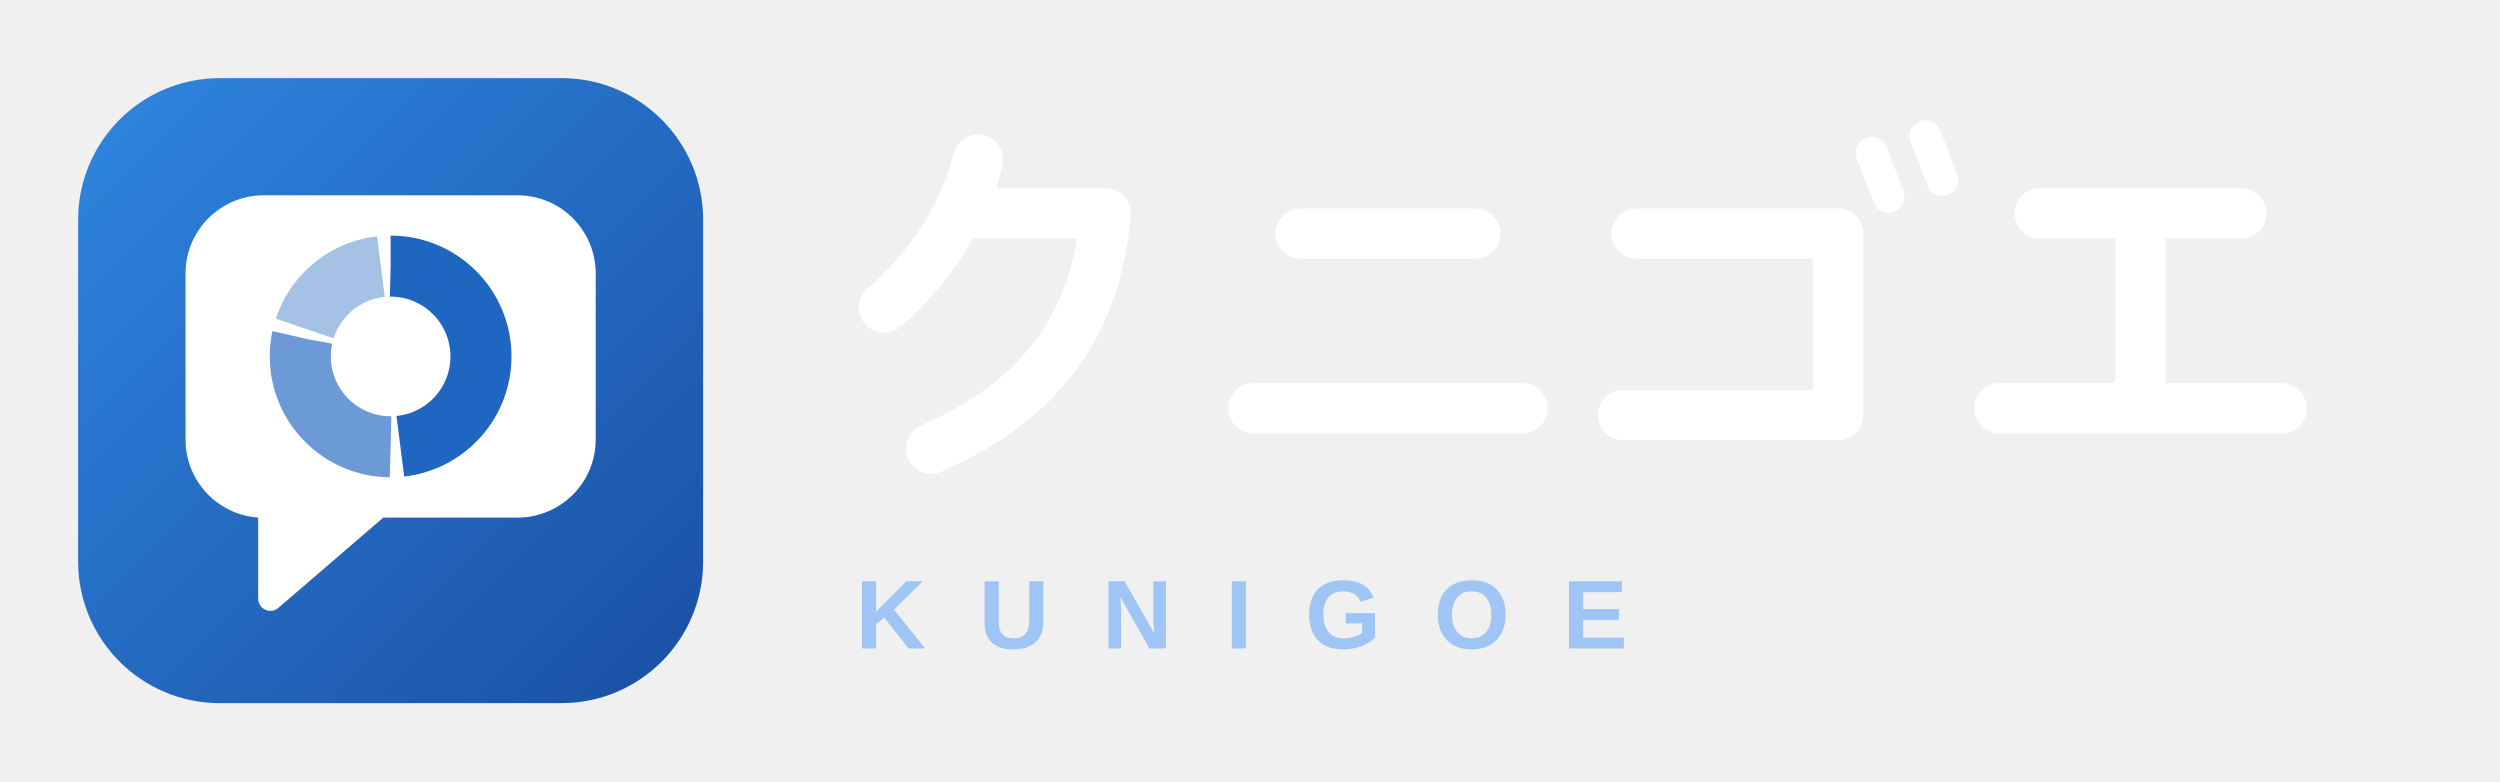
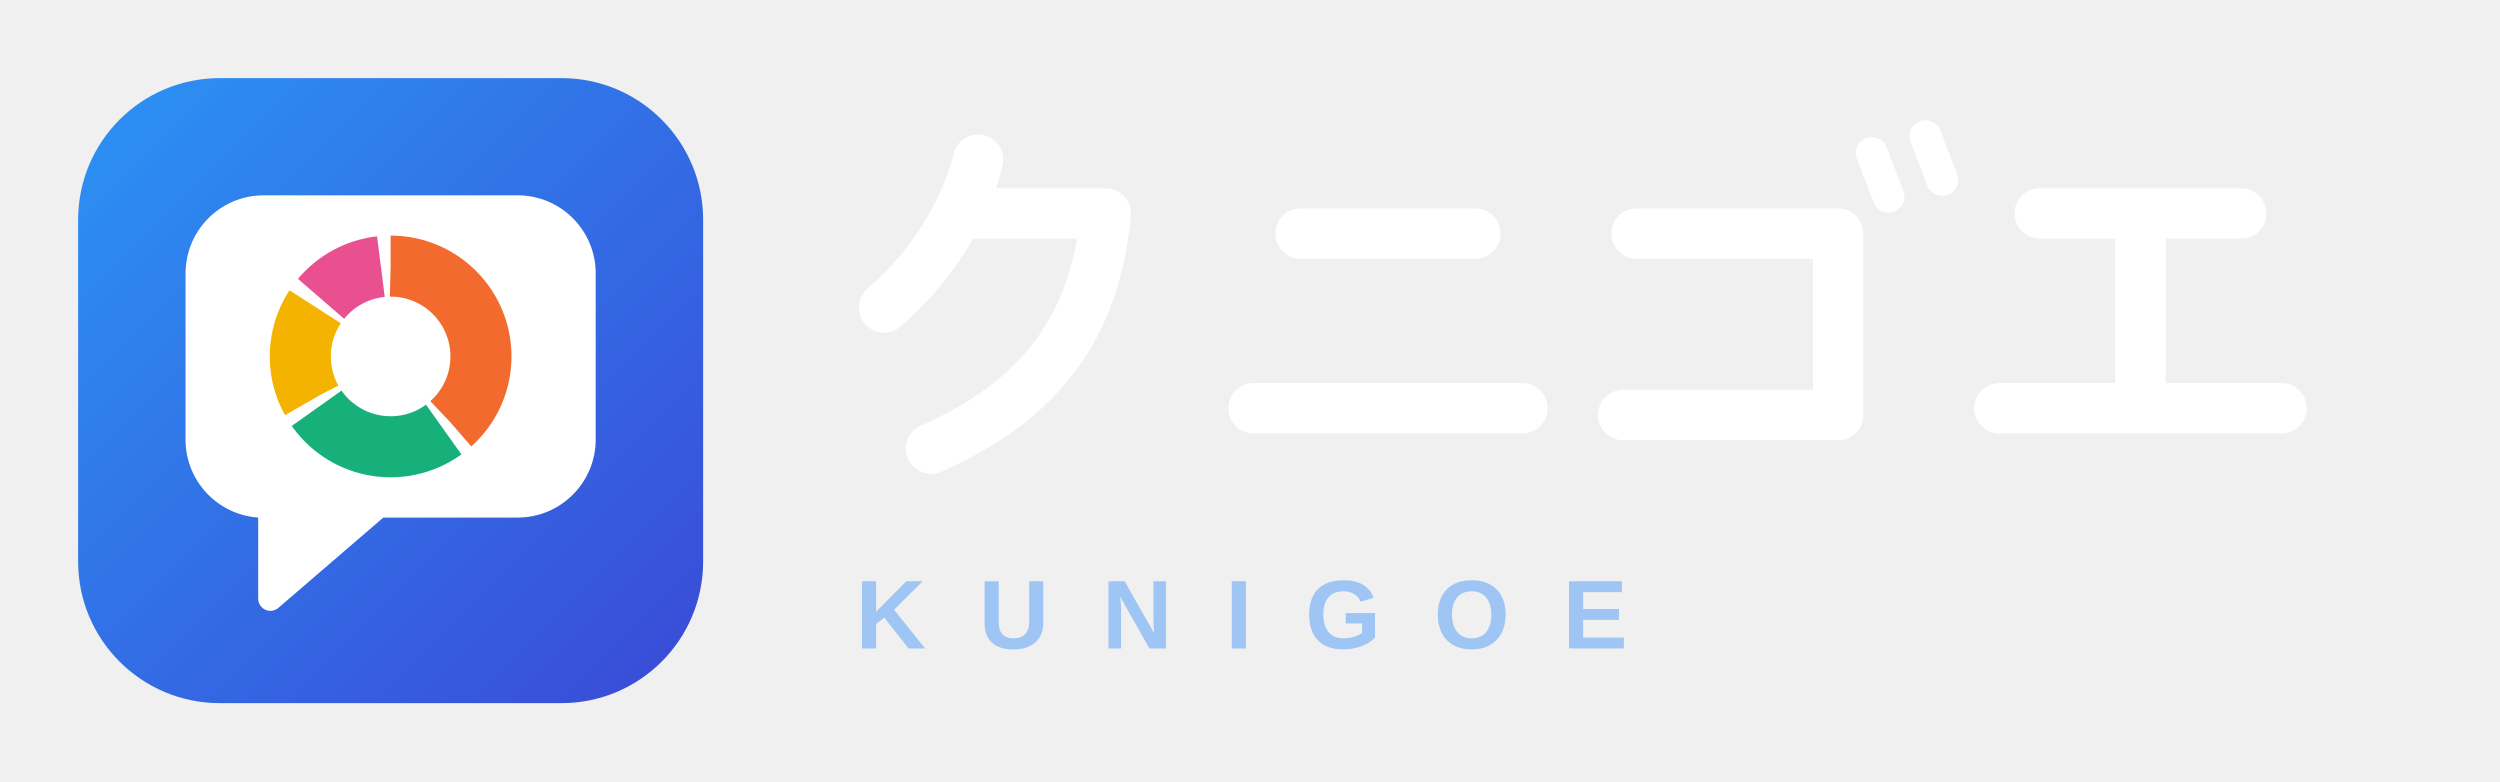
<svg xmlns="http://www.w3.org/2000/svg" viewBox="0 0 640 200" role="img" aria-label="クニゴエ KUNIGOE">
  <svg x="20" y="20" width="160" height="160" viewBox="0 0 512 512">
    <defs>
      <linearGradient id="bgd" x1="0" y1="0" x2="1" y2="1">
-         <stop offset="0" stop-color="#2f86e0" />
-         <stop offset="1" stop-color="#1a4fa3" />
+         <stop offset="0" stop-color="#2b93f5" />
+         <stop offset="1" stop-color="#3a49d6" />
      </linearGradient>
    </defs>
    <rect width="512" height="512" rx="116" fill="url(#bgd)" />
    <path fill="#fff" d="M152 96h208a64 64 0 0 1 64 64v136a64 64 0 0 1-64 64H250l-86 74a10 10 0 0 1-16.500-7.600V360a64 64 0 0 1-59.500-63.800V160a64 64 0 0 1 64-64z" />
-     <circle cx="256" cy="228" r="74" fill="none" stroke="#1f66c1" stroke-width="50" stroke-dasharray="224.5 465.0" stroke-dashoffset="0.0" opacity="1" transform="rotate(-90 256 228)" />
-     <circle cx="256" cy="228" r="74" fill="none" stroke="#1f66c1" stroke-width="50" stroke-dasharray="131.5 465.0" stroke-dashoffset="-232.5" opacity=".66" transform="rotate(-90 256 228)" />
-     <circle cx="256" cy="228" r="74" fill="none" stroke="#1f66c1" stroke-width="50" stroke-dasharray="85.0 465.0" stroke-dashoffset="-372.0" opacity=".4" transform="rotate(-90 256 228)" />
+     <circle cx="256" cy="228" r="74" fill="none" stroke="#f26a2e" stroke-width="50" stroke-dasharray="178.0 465.0" stroke-dashoffset="0.0" transform="rotate(-90 256 228)" />
+     <circle cx="256" cy="228" r="74" fill="none" stroke="#17b07b" stroke-width="50" stroke-dasharray="117.5 465.0" stroke-dashoffset="-186.0" transform="rotate(-90 256 228)" />
+     <circle cx="256" cy="228" r="74" fill="none" stroke="#f5b301" stroke-width="50" stroke-dasharray="80.3 465.0" stroke-dashoffset="-311.5" transform="rotate(-90 256 228)" />
+     <circle cx="256" cy="228" r="74" fill="none" stroke="#e8508f" stroke-width="50" stroke-dasharray="57.1 465.0" stroke-dashoffset="-399.9" transform="rotate(-90 256 228)" />
  </svg>
  <g transform="translate(216 34) scale(.86)" fill="none" stroke="#ffffff" stroke-width="15" stroke-linecap="round" stroke-linejoin="round">
    <path d="M40 8C36 24 26 40 12 52 M34 24H78C75 58 58 80 26 94" transform="translate(0 0)" />
    <path d="M24 30H76 M10 82H90" transform="translate(112 0)" />
    <path d="M12 30H72V84H8" transform="translate(224 0)" />
    <path d="M20 24H80 M50 24V82 M8 82H92" transform="translate(336 0)" />
    <path d="M306 6L311 19 M322 1L327 14" stroke-width="9.500" />
  </g>
  <text x="219" y="166" font-family="Arial, 'Liberation Sans', Helvetica, sans-serif" font-size="25" font-weight="700" letter-spacing="13.5" fill="#9ec5f4">KUNIGOE</text>
</svg>
